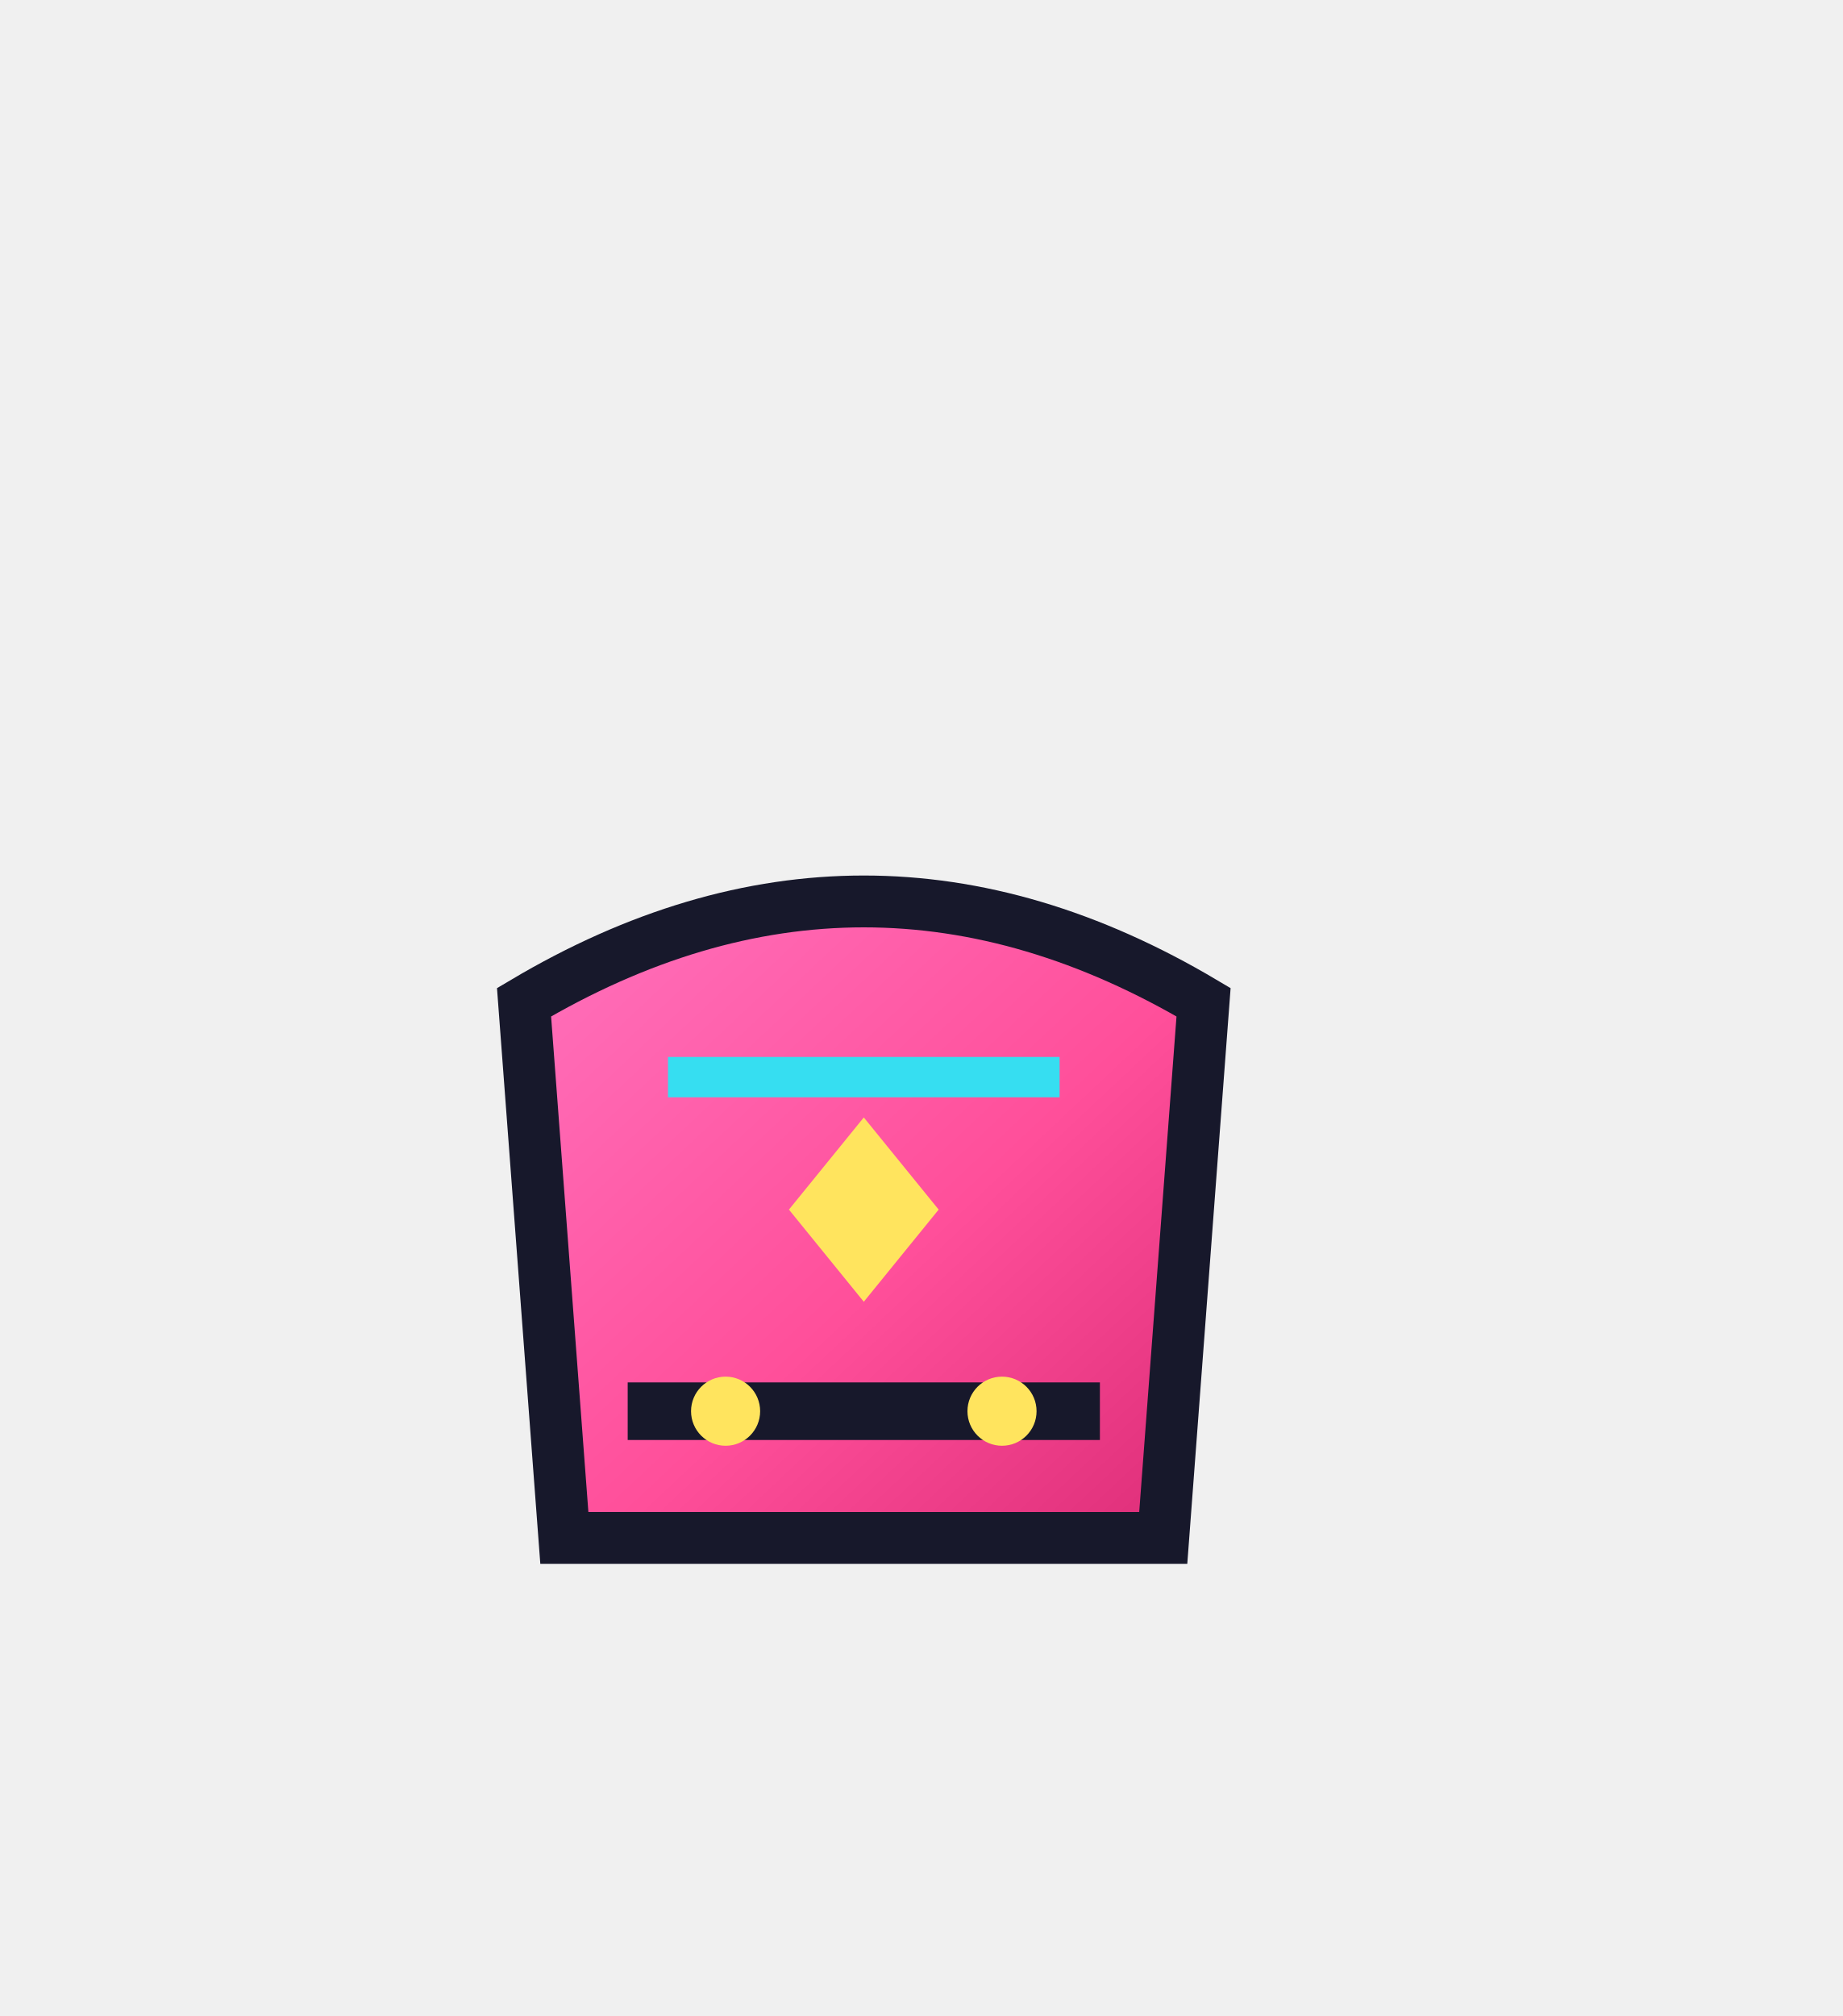
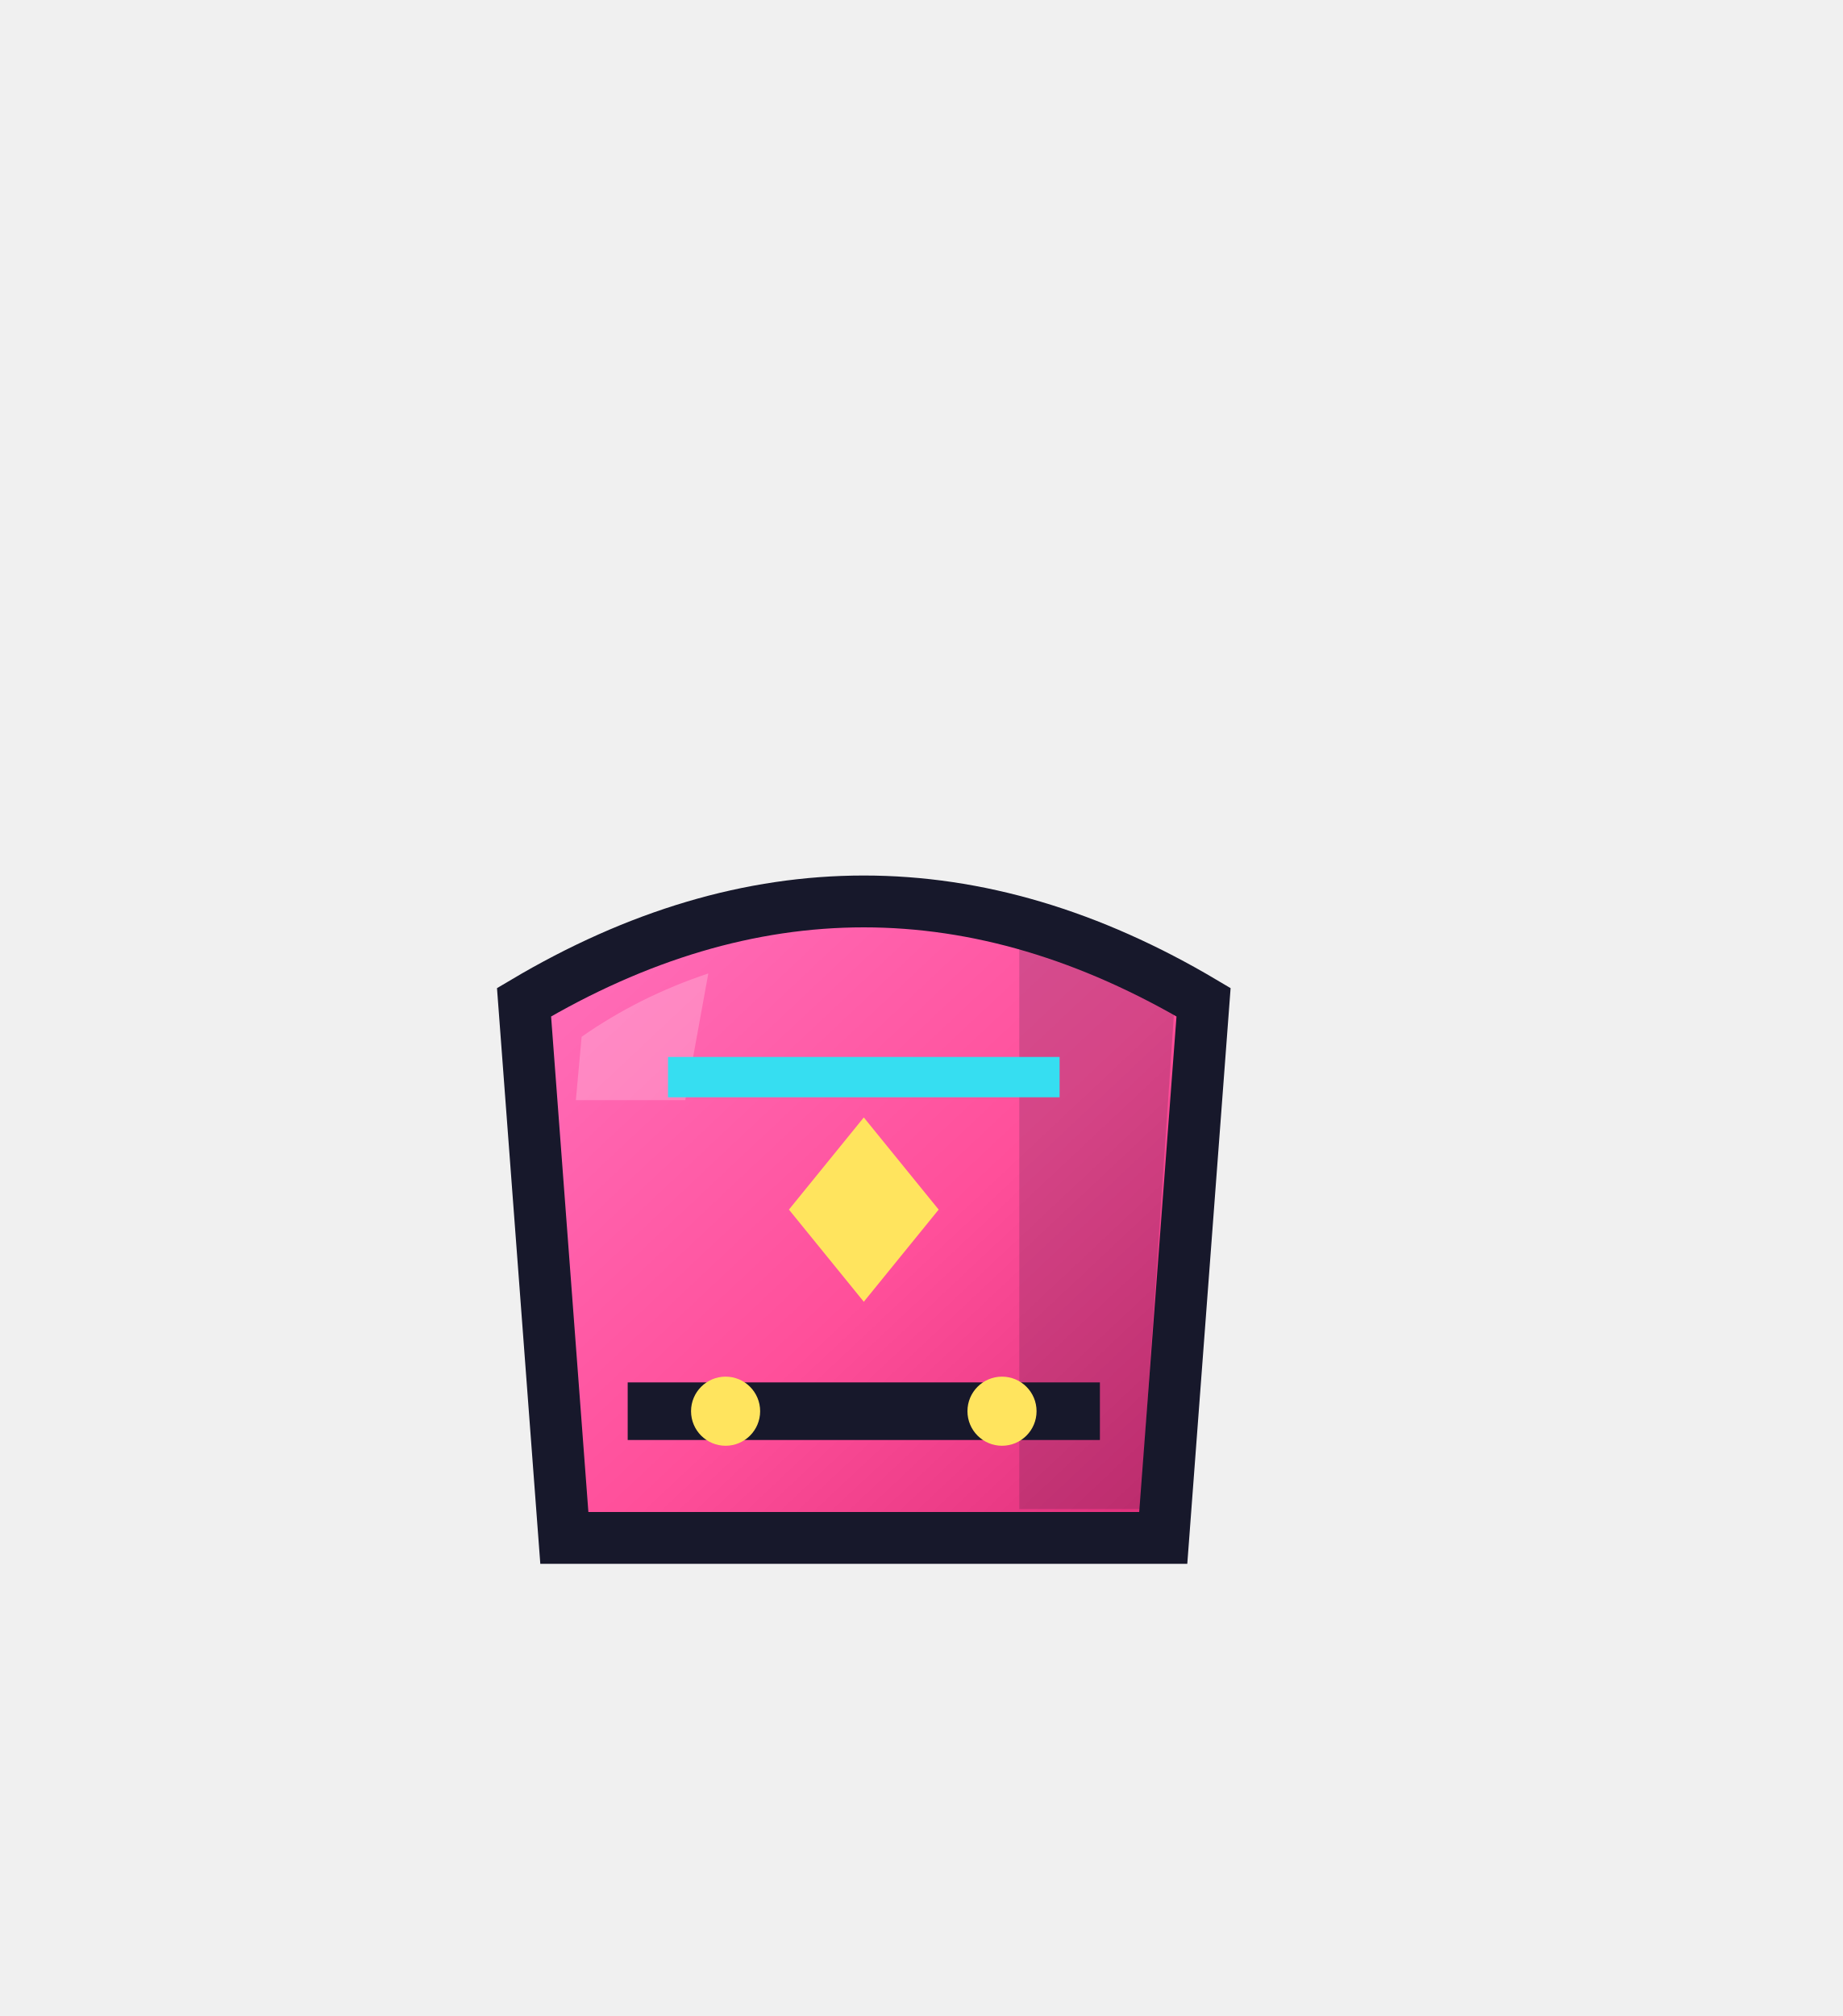
<svg xmlns="http://www.w3.org/2000/svg" viewBox="0 0 320 350">
  <defs>
    <linearGradient id="cloth0" x1="0" y1="0" x2="1" y2="1">
      <stop stop-color="#ff72bd" />
      <stop offset=".56" stop-color="#ff4f9a" />
      <stop offset="1" stop-color="#dc2c77" />
    </linearGradient>
    <linearGradient id="eye0" x1="0" y1="0" x2="0" y2="1">
      <stop stop-color="#36def1" />
      <stop offset="1" stop-color="#17182b" />
    </linearGradient>
  </defs>
  <g class="body" data-layer="body">
    <path d="M91 174q59-35 118 0l-7 93H98Z" fill="url(#cloth0)" stroke="#17182b" stroke-width="9" />
+     <path d="M177 163q17 3 27 11l-6 88h-21Z" fill="#17182b" opacity=".18" />
+     <path d="M101 180q10-7 22-11l-4 22h-19Z" fill="#fff" opacity=".22" />
    <path d="M116 187h68" stroke="#36def1" stroke-width="7" />
    <path d="m150 194 13 16-13 16-13-16Z" fill="#ffe45e" />
    <path d="M109 245h82" stroke="#17182b" stroke-width="10" />
    <circle cx="126" cy="245" r="6" fill="#ffe45e" />
    <circle cx="174" cy="245" r="6" fill="#ffe45e" />
  </g>
</svg>
